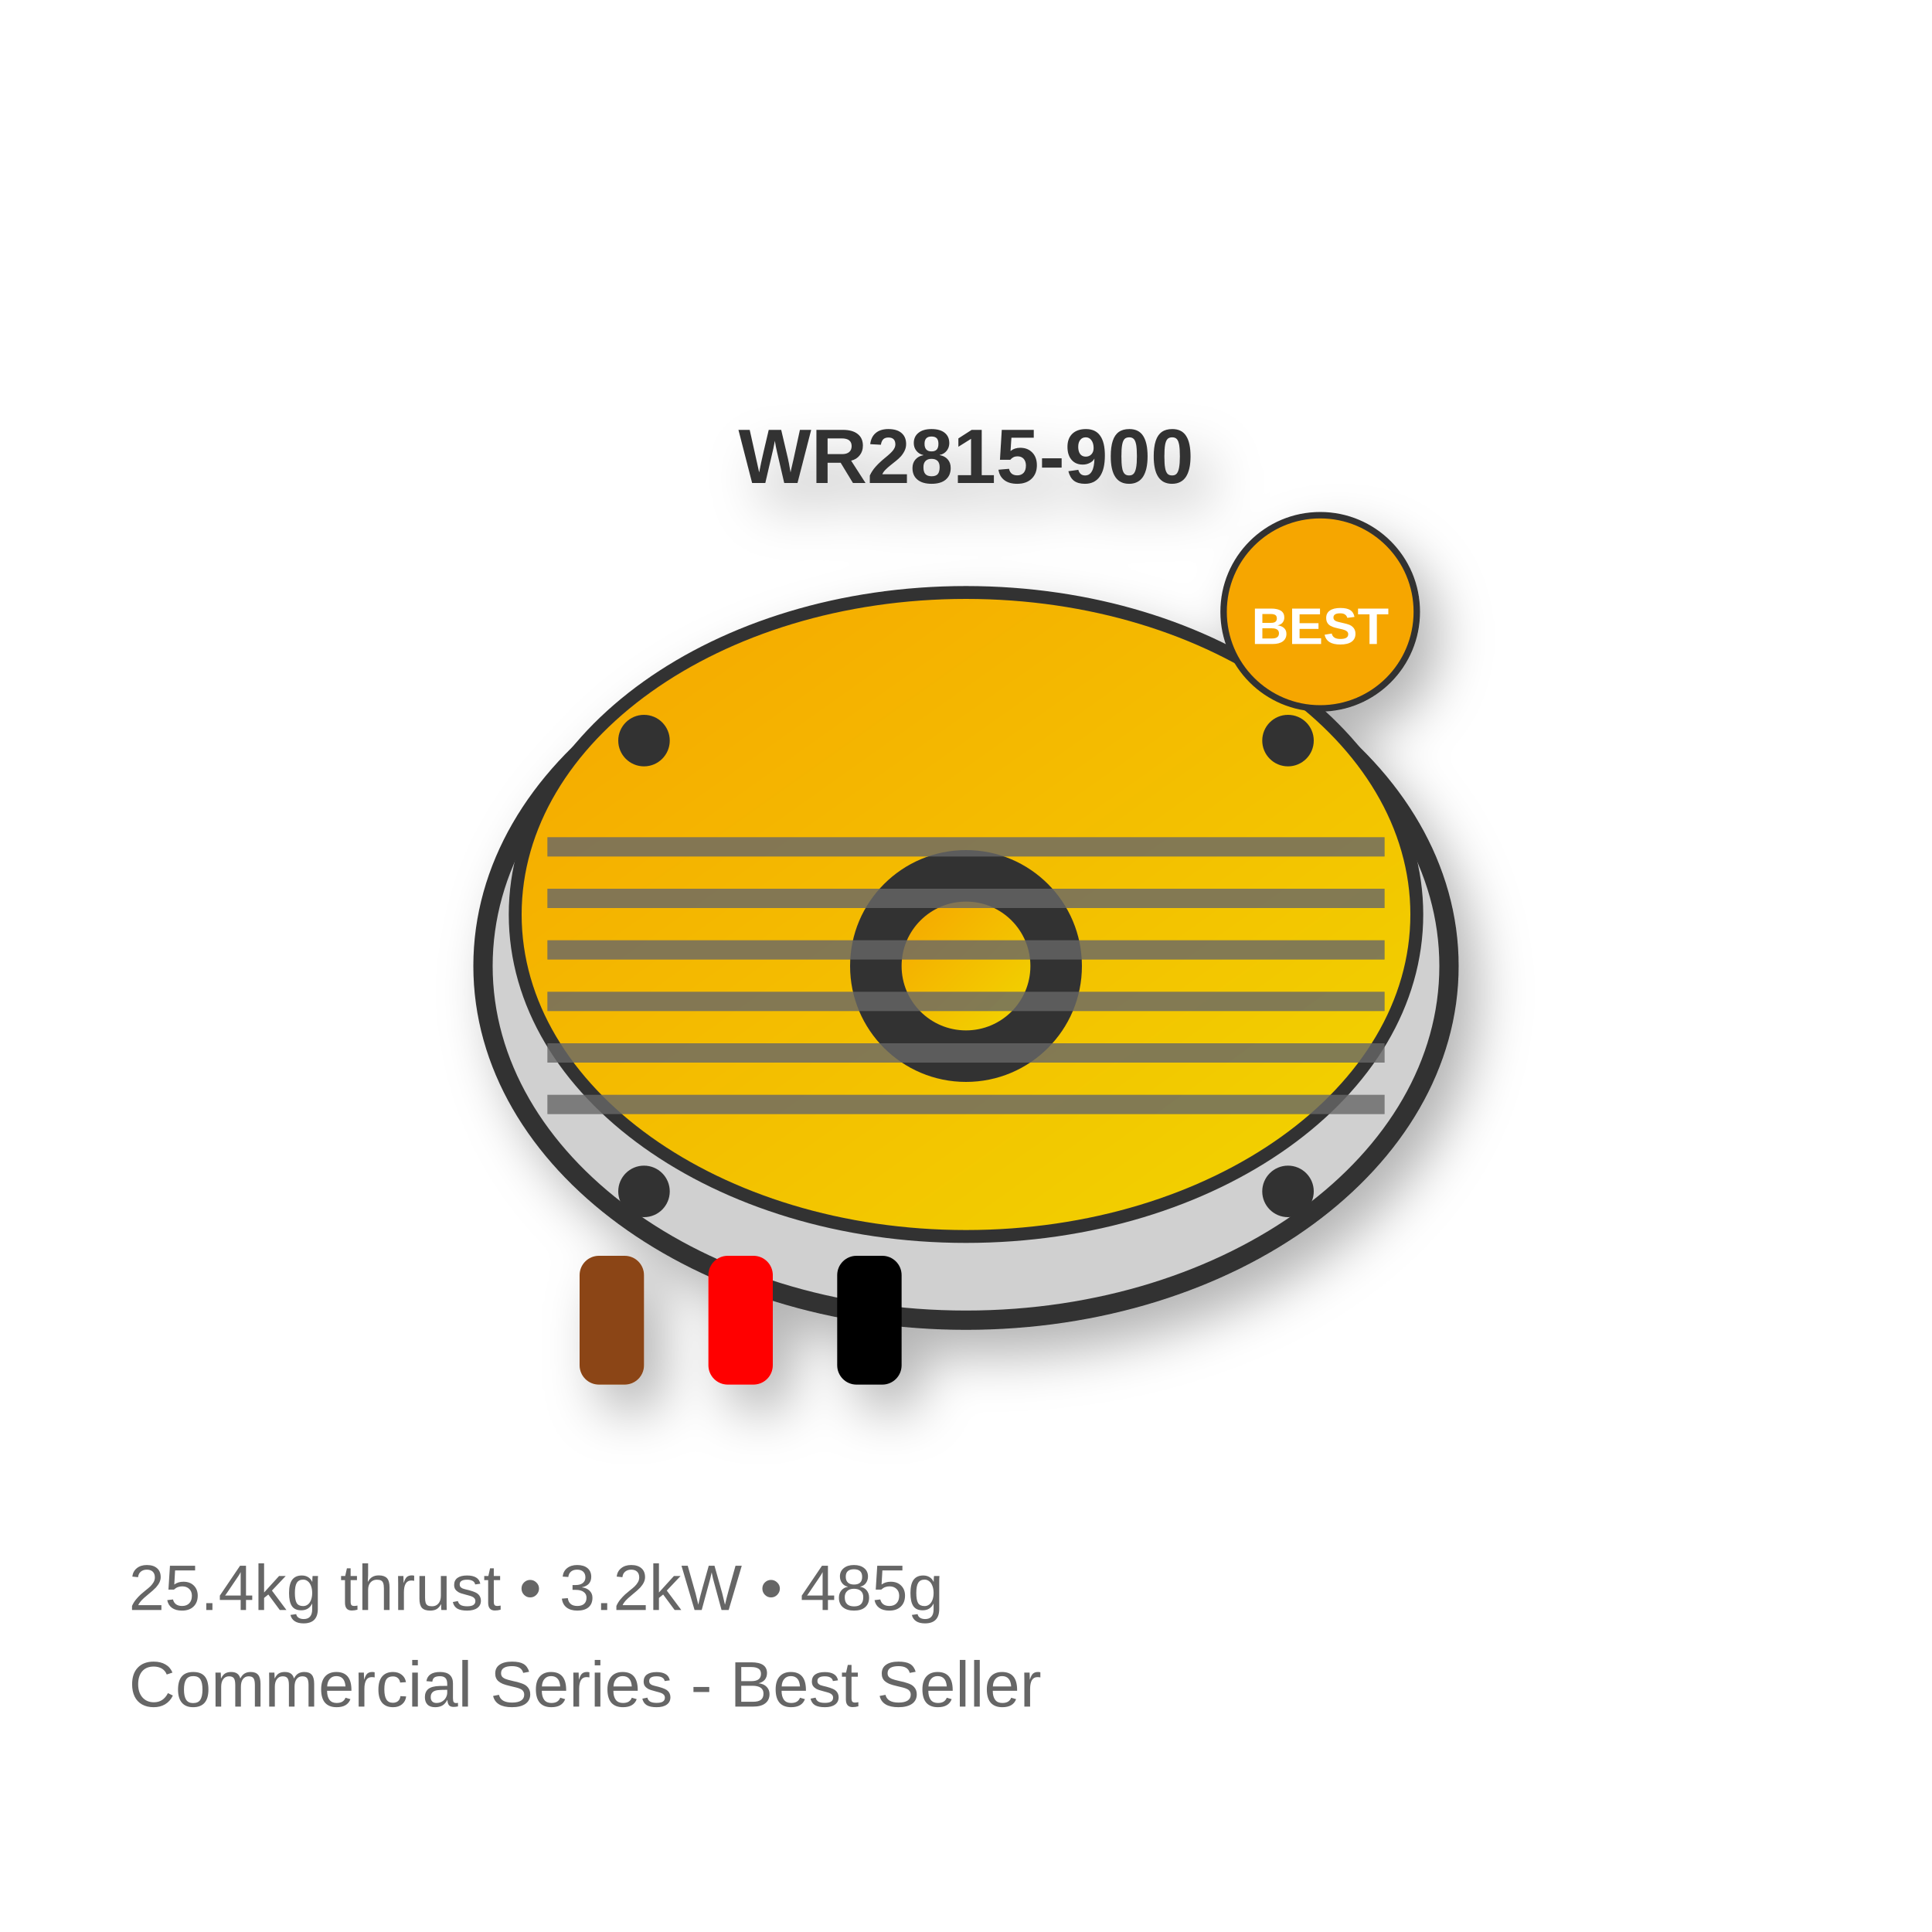
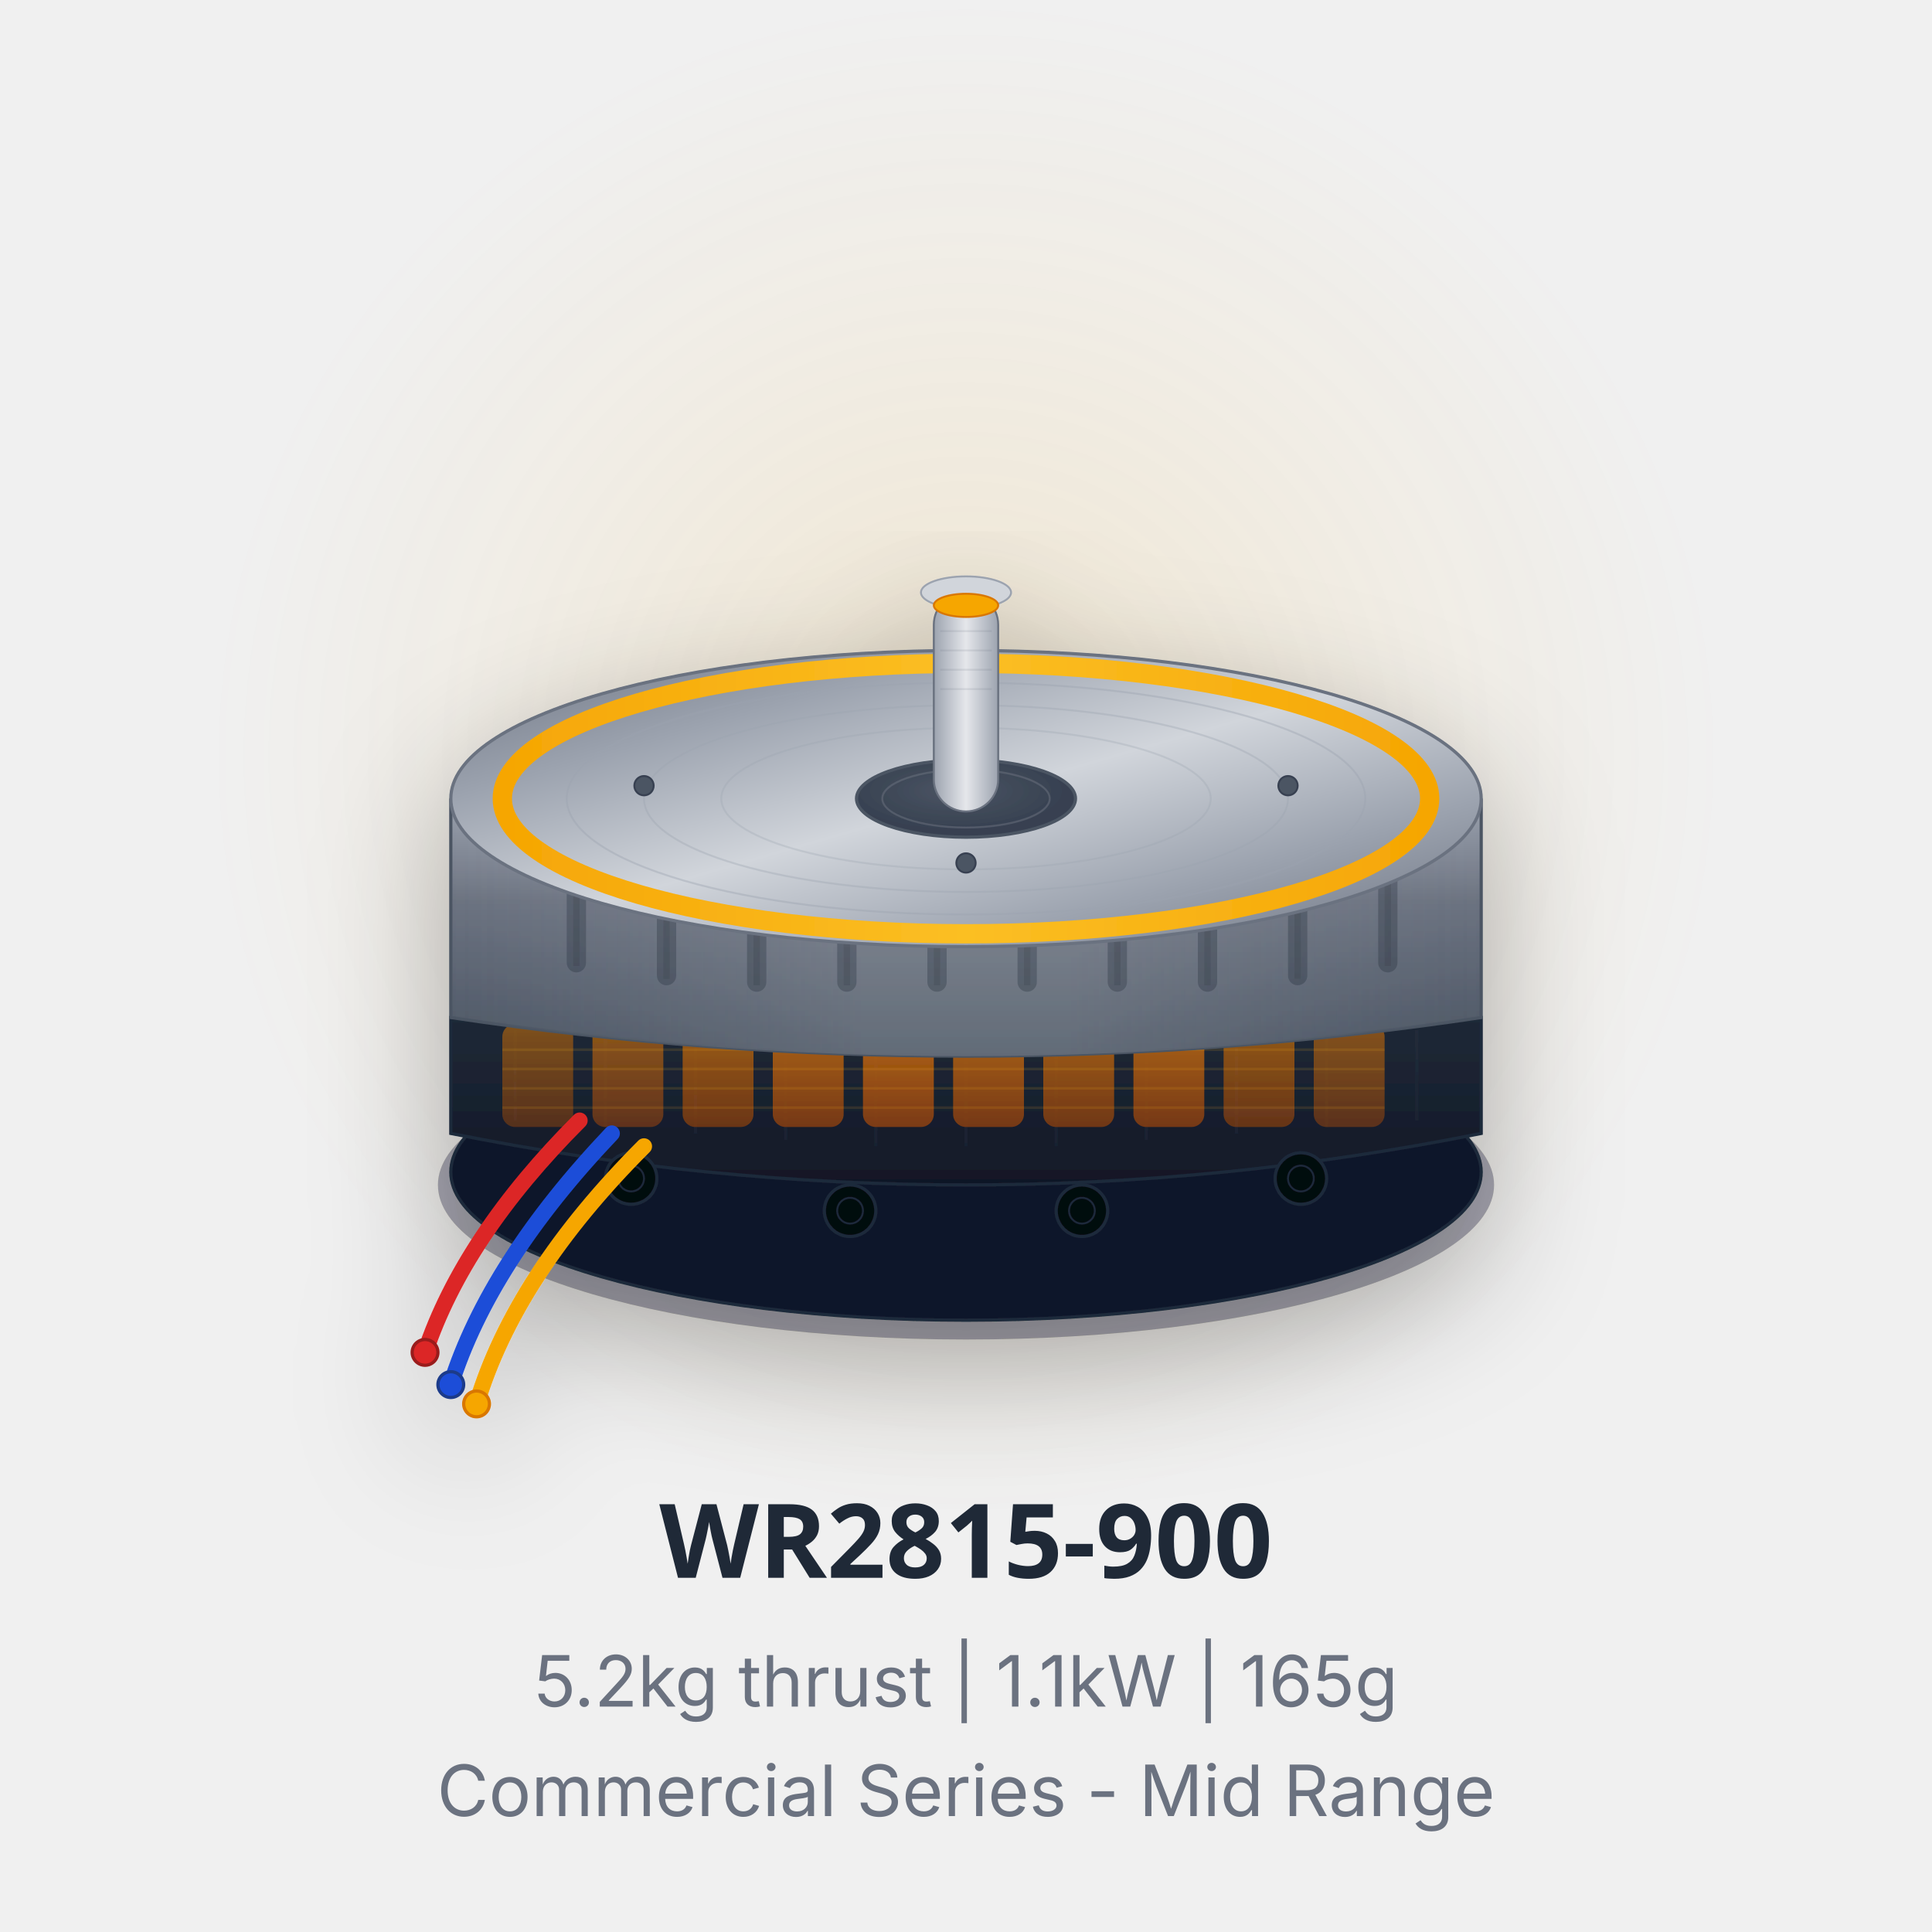
<svg xmlns="http://www.w3.org/2000/svg" width="300" height="300" viewBox="0 0 300 300">
  <defs>
-     <linearGradient id="wr2815Grad" x1="0%" y1="0%" x2="100%" y2="100%">
-       <stop offset="0%" style="stop-color:#f6a604;stop-opacity:1" />
-       <stop offset="100%" style="stop-color:#f1d600;stop-opacity:1" />
+     <linearGradient id="d2BellTop" x1="0%" y1="0%" x2="100%" y2="100%">
+       <stop offset="0%" stop-color="#6b7280" />
+       <stop offset="25%" stop-color="#9ca3af" />
+       <stop offset="50%" stop-color="#d1d5db" />
+       <stop offset="75%" stop-color="#9ca3af" />
+       <stop offset="100%" stop-color="#6b7280" />
    </linearGradient>
-     <filter id="detailShadow2815" x="-20%" y="-20%" width="140%" height="140%">
-       <feDropShadow dx="3" dy="4" stdDeviation="4" flood-color="#000000" flood-opacity="0.3" />
+     <linearGradient id="d2BellSide" x1="0%" y1="0%" x2="0%" y2="100%">
+       <stop offset="0%" stop-color="#9ca3af" />
+       <stop offset="40%" stop-color="#6b7280" />
+       <stop offset="100%" stop-color="#4b5563" />
+     </linearGradient>
+     <linearGradient id="d2BellHighlight" x1="0%" y1="0%" x2="100%" y2="0%">
+       <stop offset="0%" stop-color="#d1d5db" stop-opacity="0" />
+       <stop offset="40%" stop-color="#e5e7eb" stop-opacity="0.15" />
+       <stop offset="60%" stop-color="#e5e7eb" stop-opacity="0.15" />
+       <stop offset="100%" stop-color="#d1d5db" stop-opacity="0" />
+     </linearGradient>
+     <linearGradient id="d2Stator" x1="0%" y1="0%" x2="0%" y2="100%">
+       <stop offset="0%" stop-color="#1f2937" />
+       <stop offset="100%" stop-color="#111827" />
+     </linearGradient>
+     <linearGradient id="d2Accent" x1="0%" y1="0%" x2="100%" y2="0%">
+       <stop offset="0%" stop-color="#f6a604" />
+       <stop offset="50%" stop-color="#fbbf24" />
+       <stop offset="100%" stop-color="#f6a604" />
+     </linearGradient>
+     <linearGradient id="d2Shaft" x1="0%" y1="0%" x2="100%" y2="0%">
+       <stop offset="0%" stop-color="#9ca3af" />
+       <stop offset="50%" stop-color="#e5e7eb" />
+       <stop offset="100%" stop-color="#9ca3af" />
+     </linearGradient>
+     <linearGradient id="d2Copper" x1="0%" y1="0%" x2="0%" y2="100%">
+       <stop offset="0%" stop-color="#d97706" />
+       <stop offset="100%" stop-color="#92400e" />
+     </linearGradient>
+     <linearGradient id="d2CopperHighlight" x1="0%" y1="0%" x2="100%" y2="0%">
+       <stop offset="0%" stop-color="#fbbf24" stop-opacity="0" />
+       <stop offset="50%" stop-color="#fbbf24" stop-opacity="0.2" />
+       <stop offset="100%" stop-color="#fbbf24" stop-opacity="0" />
+     </linearGradient>
+     <radialGradient id="d2Glow" cx="50%" cy="42%" r="42%">
+       <stop offset="0%" stop-color="#f6a604" stop-opacity="0.12" />
+       <stop offset="100%" stop-color="#f6a604" stop-opacity="0" />
+     </radialGradient>
+     <radialGradient id="d2HubGrad" cx="45%" cy="40%" r="50%">
+       <stop offset="0%" stop-color="#4b5563" />
+       <stop offset="100%" stop-color="#374151" />
+     </radialGradient>
+     <filter id="d2Shadow" x="-20%" y="-10%" width="140%" height="140%">
+       <feDropShadow dx="0" dy="6" stdDeviation="10" flood-color="#000" flood-opacity="0.3" />
+     </filter>
+     <filter id="d2InnerShadow" x="-5%" y="-5%" width="110%" height="110%">
+       <feDropShadow dx="0" dy="1" stdDeviation="1" flood-color="#000" flood-opacity="0.15" />
    </filter>
  </defs>
-   <rect width="300" height="300" fill="#ffffff" />
-   <g transform="translate(150,150)" filter="url(#detailShadow2815)">
-     <ellipse cx="0" cy="0" rx="75" ry="55" fill="#d0d0d0" stroke="#333" stroke-width="3" />
-     <ellipse cx="0" cy="-8" rx="70" ry="50" fill="url(#wr2815Grad)" stroke="#333" stroke-width="2" />
-     <circle cx="0" cy="0" r="18" fill="#333" />
-     <circle cx="0" cy="0" r="10" fill="url(#wr2815Grad)" />
-     <text x="0" y="-75" font-family="Arial, sans-serif" font-size="12" font-weight="bold" text-anchor="middle" fill="#333">WR2815-900</text>
-     <rect x="-65" y="-20" width="130" height="3" fill="#666" opacity="0.8" />
-     <rect x="-65" y="-12" width="130" height="3" fill="#666" opacity="0.8" />
-     <rect x="-65" y="-4" width="130" height="3" fill="#666" opacity="0.8" />
-     <rect x="-65" y="4" width="130" height="3" fill="#666" opacity="0.8" />
-     <rect x="-65" y="12" width="130" height="3" fill="#666" opacity="0.8" />
-     <rect x="-65" y="20" width="130" height="3" fill="#666" opacity="0.8" />
-     <circle cx="-50" cy="-35" r="4" fill="#333" />
-     <circle cx="50" cy="-35" r="4" fill="#333" />
-     <circle cx="50" cy="35" r="4" fill="#333" />
-     <circle cx="-50" cy="35" r="4" fill="#333" />
-     <rect x="-60" y="45" width="10" height="20" rx="3" fill="#8B4513" />
-     <rect x="-40" y="45" width="10" height="20" rx="3" fill="#FF0000" />
-     <rect x="-20" y="45" width="10" height="20" rx="3" fill="#000000" />
-     <circle cx="55" cy="-55" r="15" fill="#f6a604" stroke="#333" stroke-width="1" />
-     <text x="55" y="-50" font-family="Arial, sans-serif" font-size="8" font-weight="bold" text-anchor="middle" fill="white">BEST</text>
+   <circle cx="150" cy="140" r="140" fill="url(#d2Glow)" />
+   <g transform="translate(150, 140)" filter="url(#d2Shadow)">
+     <ellipse cx="0" cy="44" rx="82" ry="24" fill="#0a0e14" opacity="0.3" />
+     <ellipse cx="0" cy="42" rx="80" ry="23" fill="#0f172a" stroke="#1e293b" stroke-width="0.5" />
+     <path d="M-80,18 L-80,36 Q0,52 80,36 L80,18 Z" fill="url(#d2Stator)" stroke="#1e293b" stroke-width="0.5" />
+     <g opacity="0.15" stroke="#374151" stroke-width="0.5">
+       <line x1="-70" y1="20" x2="-70" y2="34" />
+       <line x1="-56" y1="19" x2="-56" y2="35" />
+       <line x1="-42" y1="19" x2="-42" y2="36" />
+       <line x1="-28" y1="19" x2="-28" y2="37" />
+       <line x1="-14" y1="19" x2="-14" y2="38" />
+       <line x1="0" y1="19" x2="0" y2="38" />
+       <line x1="14" y1="19" x2="14" y2="38" />
+       <line x1="28" y1="19" x2="28" y2="37" />
+       <line x1="42" y1="19" x2="42" y2="36" />
+       <line x1="56" y1="19" x2="56" y2="35" />
+       <line x1="70" y1="20" x2="70" y2="34" />
+     </g>
+     <g opacity="0.85">
+       <rect x="-72" y="19" width="11" height="16" rx="2" fill="url(#d2Copper)" opacity="0.6" />
+       <rect x="-58" y="19" width="11" height="16" rx="2" fill="url(#d2Copper)" opacity="0.7" />
+       <rect x="-44" y="19" width="11" height="16" rx="2" fill="url(#d2Copper)" opacity="0.8" />
+       <rect x="-30" y="19" width="11" height="16" rx="2" fill="url(#d2Copper)" opacity="0.9" />
+       <rect x="-16" y="19" width="11" height="16" rx="2" fill="url(#d2Copper)" opacity="0.95" />
+       <rect x="-2" y="19" width="11" height="16" rx="2" fill="url(#d2Copper)" opacity="0.9" />
+       <rect x="12" y="19" width="11" height="16" rx="2" fill="url(#d2Copper)" opacity="0.85" />
+       <rect x="26" y="19" width="11" height="16" rx="2" fill="url(#d2Copper)" opacity="0.9" />
+       <rect x="40" y="19" width="11" height="16" rx="2" fill="url(#d2Copper)" opacity="0.75" />
+       <rect x="54" y="19" width="11" height="16" rx="2" fill="url(#d2Copper)" opacity="0.65" />
+     </g>
+     <g opacity="0.12" stroke="#fbbf24" stroke-width="0.4">
+       <line x1="-72" y1="23" x2="65" y2="23" />
+       <line x1="-72" y1="26" x2="65" y2="26" />
+       <line x1="-72" y1="29" x2="65" y2="29" />
+       <line x1="-72" y1="32" x2="65" y2="32" />
+     </g>
+     <path d="M-80,-16 L-80,18 Q0,30 80,18 L80,-16" fill="url(#d2BellSide)" stroke="#4b5563" stroke-width="0.5" />
+     <path d="M-80,-16 L-80,18 Q0,30 80,18 L80,-16" fill="url(#d2BellHighlight)" />
+     <g opacity="0.3">
+       <rect x="-62" y="-9" width="3" height="20" rx="1.5" fill="#1f2937" />
+       <rect x="-48" y="-10" width="3" height="23" rx="1.5" fill="#1f2937" />
+       <rect x="-34" y="-11" width="3" height="25" rx="1.5" fill="#1f2937" />
+       <rect x="-20" y="-12" width="3" height="26" rx="1.5" fill="#1f2937" />
+       <rect x="-6" y="-12" width="3" height="26" rx="1.5" fill="#1f2937" />
+       <rect x="8" y="-12" width="3" height="26" rx="1.5" fill="#1f2937" />
+       <rect x="22" y="-12" width="3" height="26" rx="1.5" fill="#1f2937" />
+       <rect x="36" y="-11" width="3" height="25" rx="1.5" fill="#1f2937" />
+       <rect x="50" y="-10" width="3" height="23" rx="1.5" fill="#1f2937" />
+       <rect x="64" y="-9" width="3" height="20" rx="1.5" fill="#1f2937" />
+     </g>
+     <g opacity="0.08">
+       <rect x="-61" y="-8" width="1" height="18" fill="#000" />
+       <rect x="-47" y="-9" width="1" height="21" fill="#000" />
+       <rect x="-33" y="-10" width="1" height="23" fill="#000" />
+       <rect x="-19" y="-11" width="1" height="24" fill="#000" />
+       <rect x="-5" y="-11" width="1" height="24" fill="#000" />
+       <rect x="9" y="-11" width="1" height="24" fill="#000" />
+       <rect x="23" y="-11" width="1" height="24" fill="#000" />
+       <rect x="37" y="-10" width="1" height="23" fill="#000" />
+       <rect x="51" y="-9" width="1" height="21" fill="#000" />
+       <rect x="65" y="-8" width="1" height="18" fill="#000" />
+     </g>
+     <ellipse cx="0" cy="-16" rx="80" ry="23" fill="url(#d2BellTop)" stroke="#6b7280" stroke-width="0.5" />
+     <ellipse cx="0" cy="-16" rx="72" ry="21" fill="none" stroke="url(#d2Accent)" stroke-width="3" />
+     <ellipse cx="0" cy="-16" rx="62" ry="18" fill="none" stroke="#9ca3af" stroke-width="0.3" opacity="0.4" />
+     <ellipse cx="0" cy="-16" rx="50" ry="14.5" fill="none" stroke="#9ca3af" stroke-width="0.3" opacity="0.35" />
+     <ellipse cx="0" cy="-16" rx="38" ry="11" fill="none" stroke="#9ca3af" stroke-width="0.3" opacity="0.3" />
+     <circle cx="-50" cy="-18" r="1.5" fill="#4b5563" stroke="#374151" stroke-width="0.3" />
+     <circle cx="50" cy="-18" r="1.5" fill="#4b5563" stroke="#374151" stroke-width="0.3" />
+     <circle cx="0" cy="-28" r="1.5" fill="#4b5563" stroke="#374151" stroke-width="0.3" />
+     <circle cx="0" cy="-6" r="1.5" fill="#4b5563" stroke="#374151" stroke-width="0.3" />
+     <ellipse cx="0" cy="-16" rx="17" ry="6" fill="url(#d2HubGrad)" stroke="#4b5563" stroke-width="0.5" />
+     <ellipse cx="0" cy="-16" rx="13" ry="4.5" fill="none" stroke="#6b7280" stroke-width="0.3" opacity="0.5" />
+     <rect x="-5" y="-48" width="10" height="34" rx="5" fill="url(#d2Shaft)" stroke="#6b7280" stroke-width="0.3" />
+     <ellipse cx="0" cy="-48" rx="7" ry="2.5" fill="#d1d5db" stroke="#9ca3af" stroke-width="0.3" />
+     <ellipse cx="0" cy="-46" rx="5" ry="1.8" fill="#f6a604" stroke="#d97706" stroke-width="0.3" />
+     <g opacity="0.15" stroke="#6b7280" stroke-width="0.3">
+       <line x1="-4" y1="-42" x2="4" y2="-42" />
+       <line x1="-4" y1="-39" x2="4" y2="-39" />
+       <line x1="-4" y1="-36" x2="4" y2="-36" />
+       <line x1="-4" y1="-33" x2="4" y2="-33" />
+     </g>
+     <circle cx="-52" cy="43" r="4" fill="#050810" stroke="#1e293b" stroke-width="0.5" />
+     <circle cx="-18" cy="48" r="4" fill="#050810" stroke="#1e293b" stroke-width="0.5" />
+     <circle cx="18" cy="48" r="4" fill="#050810" stroke="#1e293b" stroke-width="0.5" />
+     <circle cx="52" cy="43" r="4" fill="#050810" stroke="#1e293b" stroke-width="0.5" />
+     <circle cx="-52" cy="43" r="2" fill="none" stroke="#1e293b" stroke-width="0.3" />
+     <circle cx="-18" cy="48" r="2" fill="none" stroke="#1e293b" stroke-width="0.3" />
+     <circle cx="18" cy="48" r="2" fill="none" stroke="#1e293b" stroke-width="0.3" />
+     <circle cx="52" cy="43" r="2" fill="none" stroke="#1e293b" stroke-width="0.3" />
+     <g stroke-width="2.5" fill="none" stroke-linecap="round">
+       <path d="M-60 34 Q-78 52 -84 70" stroke="#dc2626" />
+       <path d="M-55 36 Q-74 56 -80 75" stroke="#1d4ed8" />
+       <path d="M-50 38 Q-70 58 -76 78" stroke="#f6a604" />
+     </g>
+     <circle cx="-84" cy="70" r="2" fill="#dc2626" stroke="#991b1b" stroke-width="0.5" />
+     <circle cx="-80" cy="75" r="2" fill="#1d4ed8" stroke="#1e3a8a" stroke-width="0.5" />
+     <circle cx="-76" cy="78" r="2" fill="#f6a604" stroke="#d97706" stroke-width="0.5" />
  </g>
-   <g transform="translate(20,250)">
-     <text x="0" y="0" font-family="Arial, sans-serif" font-size="10" fill="#666">25.4kg thrust • 3.2kW • 485g</text>
-     <text x="0" y="15" font-family="Arial, sans-serif" font-size="10" fill="#666">Commercial Series - Best Seller</text>
-   </g>
+   <text x="150" y="245" font-family="'Plus Jakarta Sans', sans-serif" font-size="16" font-weight="700" text-anchor="middle" fill="#1f2937">WR2815-900</text>
+   <text x="150" y="265" font-family="'Inter', sans-serif" font-size="11" text-anchor="middle" fill="#6b7280">5.2kg thrust | 1.1kW | 165g</text>
+   <text x="150" y="282" font-family="'Inter', sans-serif" font-size="11" text-anchor="middle" fill="#6b7280">Commercial Series - Mid Range</text>
</svg>
